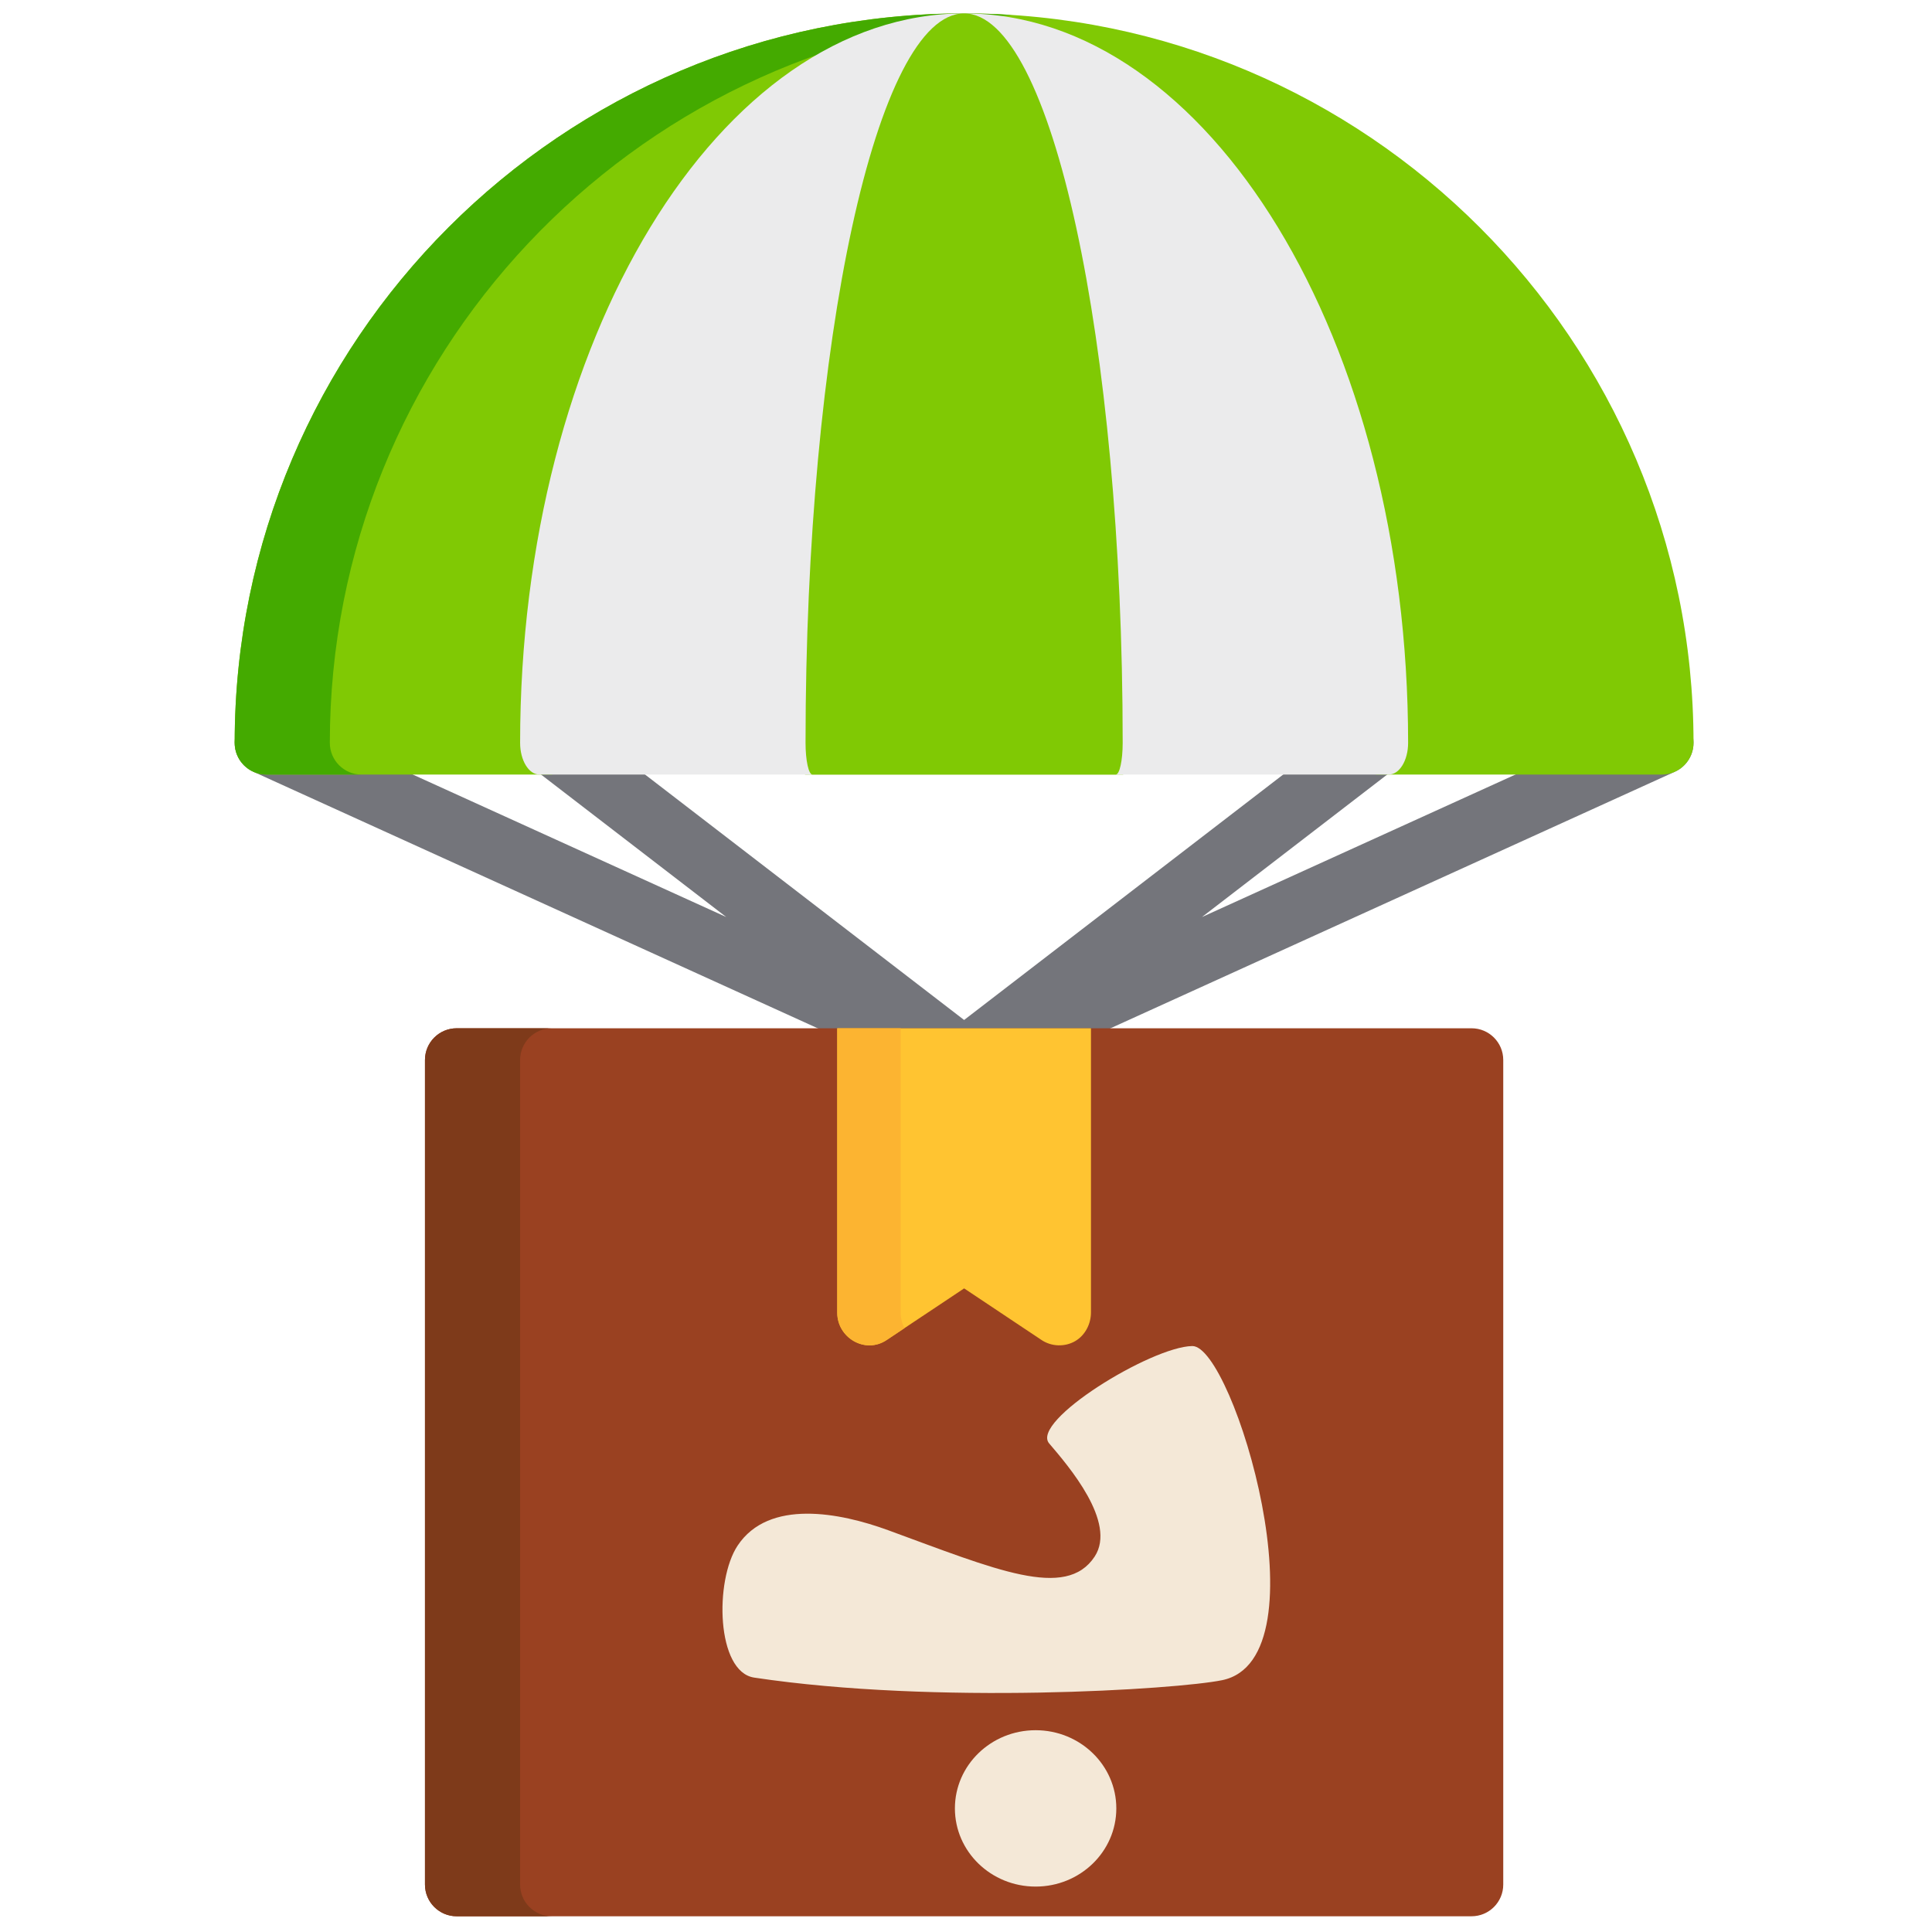
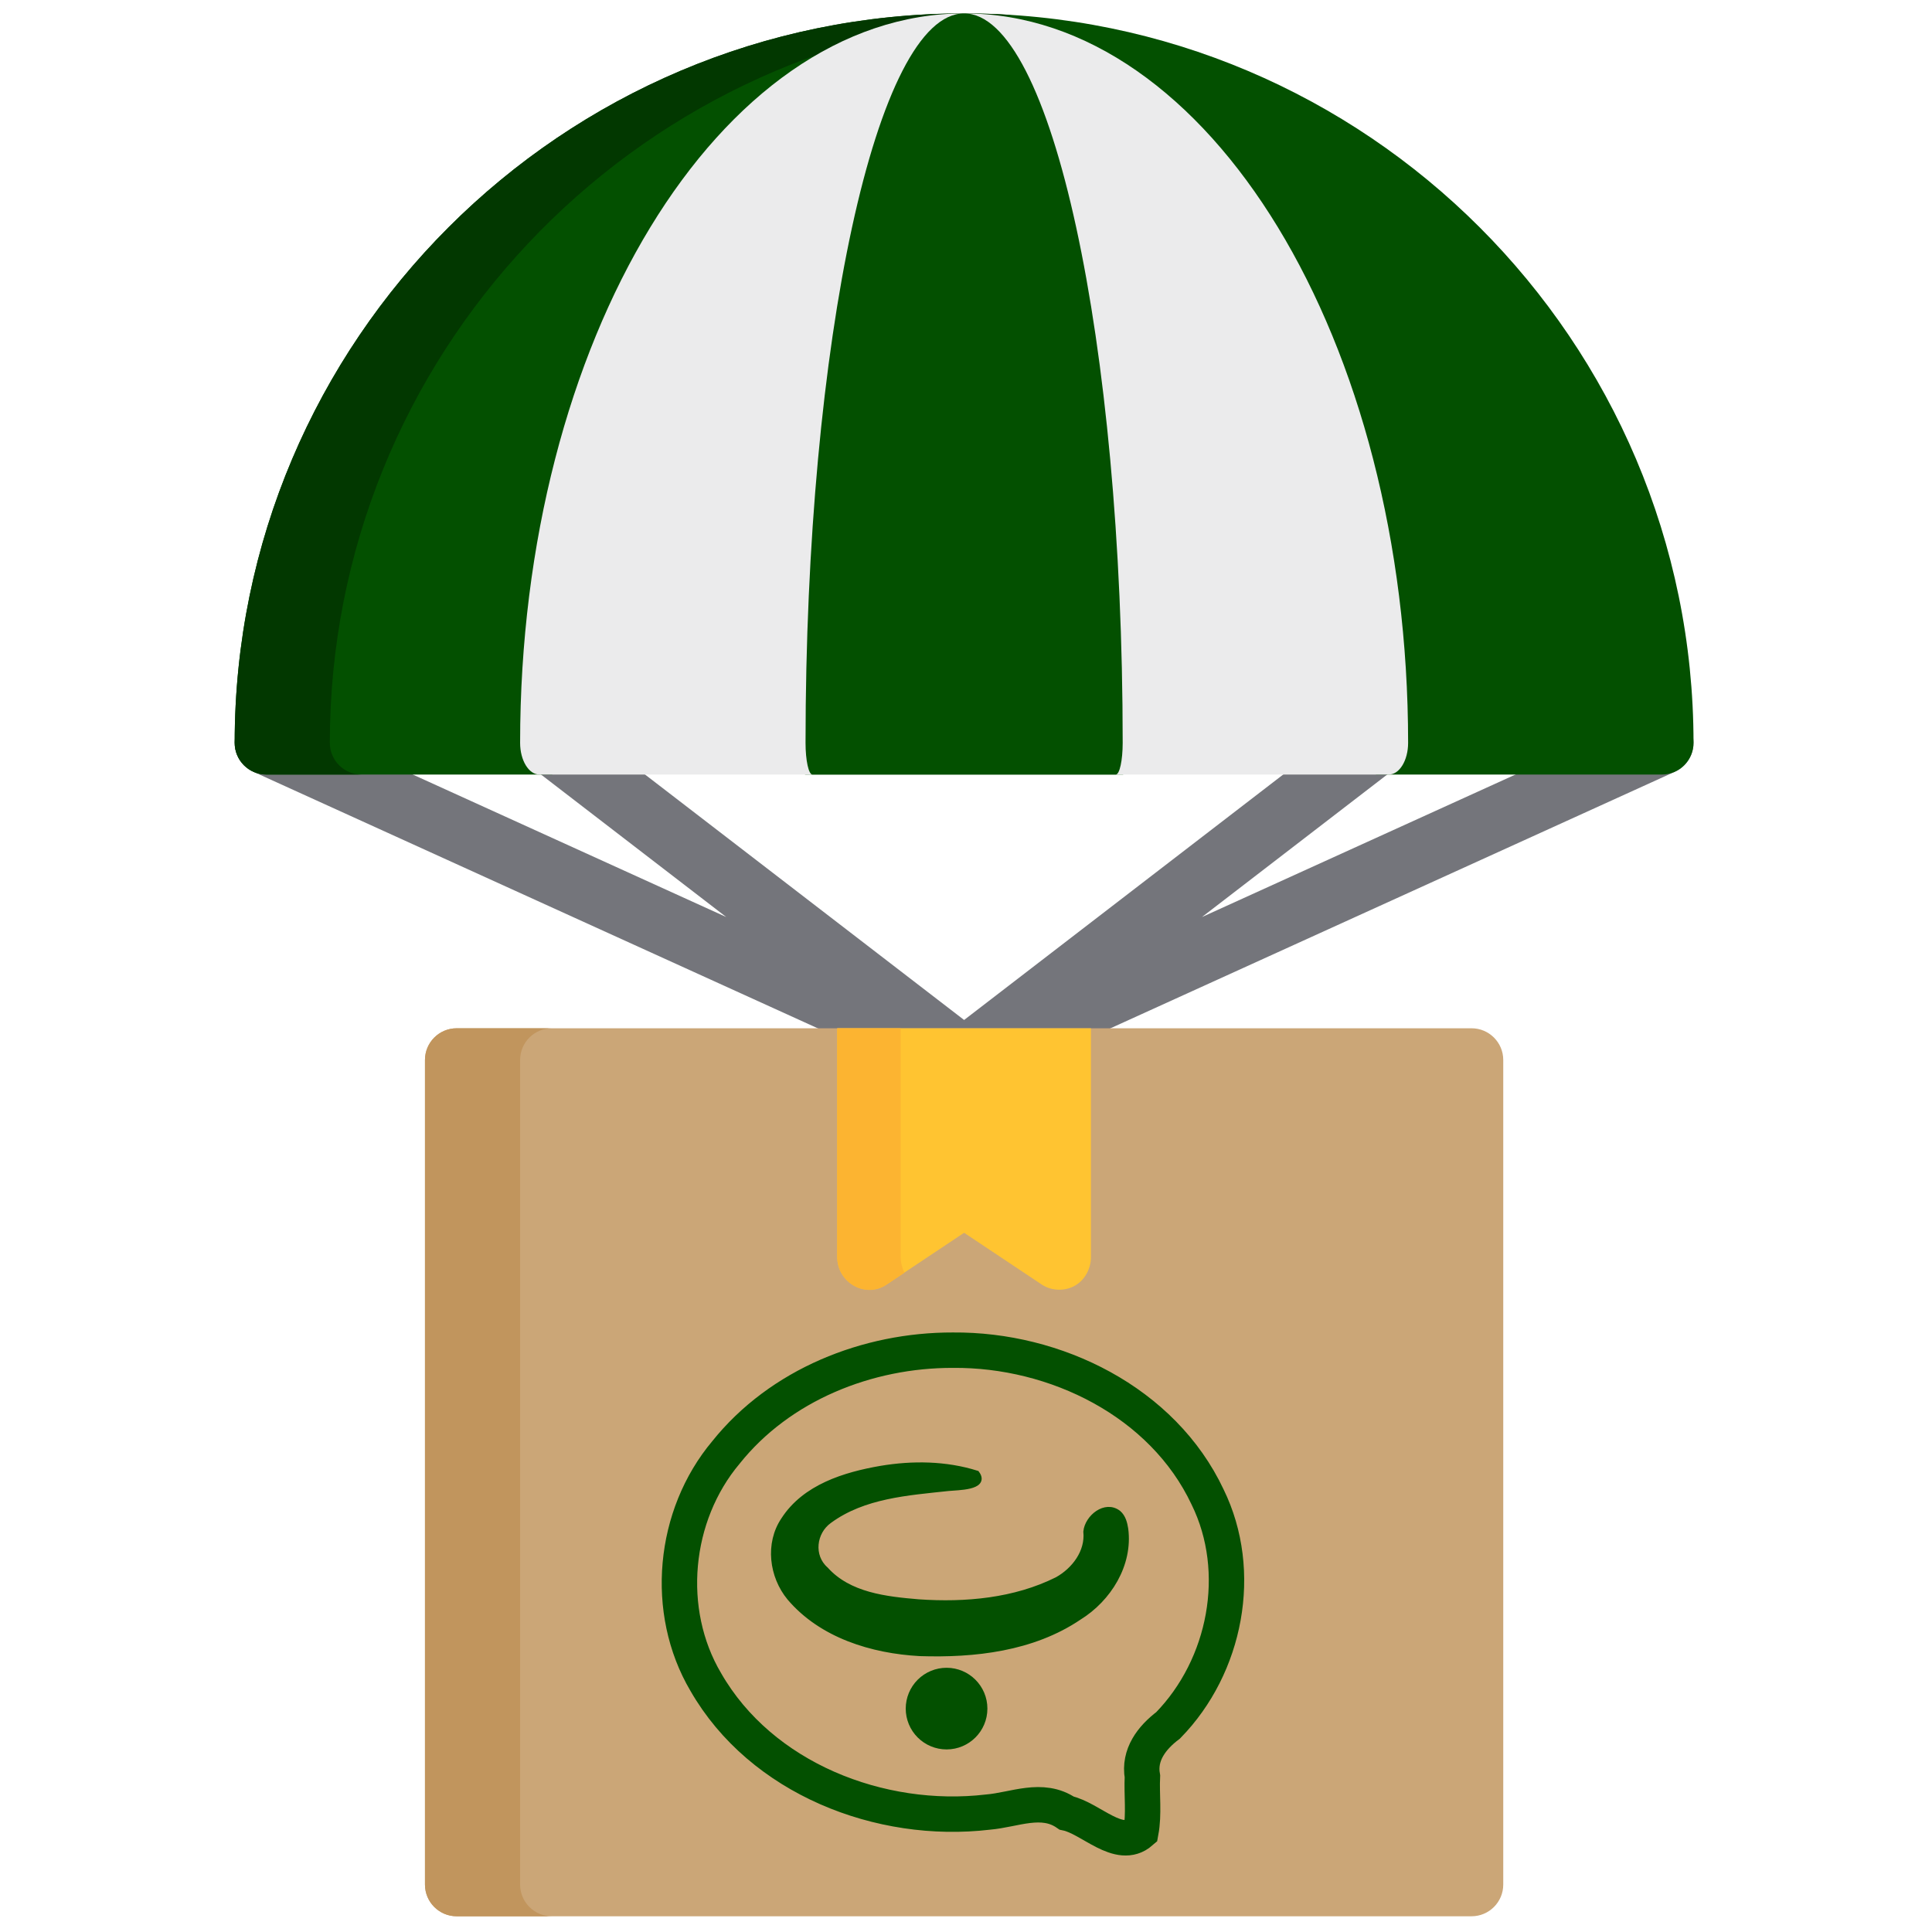
- <svg xmlns="http://www.w3.org/2000/svg" width="512" height="512" version="1.1" id="svg4495">
+ <svg xmlns="http://www.w3.org/2000/svg" id="svg4495" version="1.1" height="512" width="512">
  <defs id="defs4499" />
  <g id="g4453">
-     <rect fill="none" id="canvas_background" height="514" width="514" y="-1" x="-1" />
-     <g display="none" overflow="visible" y="0" x="0" height="100%" width="100%" id="canvasGrid">
-       <rect fill="url(#gridpattern)" stroke-width="0" y="0" x="0" height="100%" width="100%" id="rect4450" />
+     <rect x="-1" y="-1" width="514" height="514" id="canvas_background" fill="none" />
+     <g id="canvasGrid" width="100%" height="100%" x="0" y="0" overflow="visible" display="none">
+       <rect id="rect4450" width="100%" height="100%" x="0" y="0" stroke-width="0" fill="url(#gridpattern)" />
    </g>
  </g>
  <g id="g4493">
-     <g stroke="null" id="svg_275">
-       <path stroke="null" id="svg_242" fill="#74757B" d="m448.053,193.383c-1.922,-4.225 -6.902,-6.095 -11.129,-4.173l-118.392,53.815l51.352,-39.502c3.679,-2.831 4.367,-8.106 1.537,-11.785s-8.106,-4.368 -11.785,-1.537l-104.137,80.104l-104.136,-80.104c-3.678,-2.832 -8.956,-2.142 -11.785,1.537c-2.831,3.679 -2.142,8.955 1.537,11.785l51.352,39.502l-118.392,-53.815c-4.225,-1.921 -9.209,-0.052 -11.129,4.173c-1.922,4.225 -0.052,9.208 4.173,11.129l184.901,84.046c0.238,0.108 0.483,0.2 0.727,0.285c0.033,0.012 0.065,0.028 0.098,0.038c0.38,0.126 0.769,0.217 1.16,0.287c0.098,0.018 0.196,0.033 0.295,0.047c0.397,0.057 0.797,0.097 1.197,0.097s0.8,-0.038 1.197,-0.097c0.098,-0.015 0.198,-0.03 0.295,-0.047c0.391,-0.07 0.779,-0.161 1.16,-0.287c0.033,-0.011 0.065,-0.028 0.098,-0.038c0.245,-0.085 0.489,-0.176 0.727,-0.285l184.901,-84.046c4.226,-1.92 6.094,-6.902 4.174,-11.129z" />
-       <path style="fill:#80c904;fill-opacity:1" stroke="null" id="svg_243" fill="#74DBC9" d="m255.5,3.556c-106.589,0 -193.306,86.717 -193.306,193.306c0,4.642 3.763,8.404 8.404,8.404l75.641,0l33.618,-8.404l33.618,8.404l84.046,0l33.618,-8.404l33.618,8.404l75.641,0c4.642,0 8.404,-3.763 8.404,-8.404c0.002,-106.589 -86.714,-193.306 -193.303,-193.306z" />
-       <path style="fill:#44aa00" stroke="null" id="svg_244" fill="#6AC8B7" d="m87.408,196.862c0,-102.353 79.964,-186.366 180.699,-192.884c-4.17,-0.27 -8.37,-0.423 -12.607,-0.423c-106.589,0 -193.306,86.717 -193.306,193.306c0,4.642 3.763,8.404 8.404,8.404l25.214,0c-4.641,0 -8.404,-3.763 -8.404,-8.404z" />
-       <path stroke="null" id="svg_245" fill="#EBEBEC" d="m255.5,3.556c-64.88,0 -117.665,86.717 -117.665,193.306c0,4.642 2.29,8.404 5.117,8.404l225.096,0c2.825,0 5.117,-3.763 5.117,-8.404c-0.001,-106.589 -52.785,-193.306 -117.665,-193.306z" />
-       <path style="fill:#80c904;fill-opacity:1" stroke="null" id="svg_246" fill="#74DBC9" d="m255.5,3.556c-23.171,0 -42.023,86.717 -42.023,193.306c0,4.642 0.818,8.404 1.827,8.404l80.392,0c1.01,0 1.827,-3.763 1.827,-8.404c0,-106.589 -18.851,-193.306 -42.022,-193.306z" />
-       <path stroke="null" id="svg_247" fill="#FDDD85" d="m389.973,272.503l-268.948,0c-4.642,0 -8.404,3.763 -8.404,8.404l0,218.52c0,4.642 3.763,8.404 8.404,8.404l268.948,0c4.642,0 8.404,-3.763 8.404,-8.404l0,-218.52c0,-4.642 -3.762,-8.404 -8.404,-8.404z" style="fill:#9a4121;fill-opacity:1" />
-       <path stroke="null" id="svg_248" fill="#FDD042" d="m137.835,499.428l0,-218.52c0,-4.642 3.763,-8.404 8.404,-8.404l-25.214,0c-4.642,0 -8.404,3.763 -8.404,8.404l0,218.52c0,4.642 3.763,8.404 8.404,8.404l25.214,0c-4.641,0 -8.404,-3.763 -8.404,-8.404z" style="fill:#7e3a1a;fill-opacity:1" />
-       <path stroke="null" id="svg_249" fill="#F2C127" d="m289.118,272.503l-67.237,0l0,75.392c0,6.618 7.39,11.029 13.067,7.242l20.552,-13.701l20.552,13.701c2.615,1.744 6.141,1.859 8.861,0.286c2.672,-1.544 4.205,-4.573 4.205,-7.621l0,-75.299z" style="fill:#ffc431;fill-opacity:1" />
-       <path stroke="null" id="svg_250" fill="#E1A527" d="m238.69,347.895l0,-75.392l-16.81,0l0,75.392c0,6.618 7.39,11.029 13.067,7.242l4.733,-3.155c-0.634,-1.246 -0.99,-2.643 -0.99,-4.087z" style="fill:#fcb431;fill-opacity:1" />
-       <g stroke="null" transform="matrix(0.9849146,0,0,0.9849146,-168.4424,-136.5942) " id="svg_260" />
-       <g stroke="null" transform="matrix(0.9849146,0,0,0.9849146,-168.4424,-136.5942) " id="svg_261" />
-       <g stroke="null" transform="matrix(0.9849146,0,0,0.9849146,-168.4424,-136.5942) " id="svg_262" />
-       <g stroke="null" transform="matrix(0.9849146,0,0,0.9849146,-168.4424,-136.5942) " id="svg_263" />
-       <g stroke="null" transform="matrix(0.9849146,0,0,0.9849146,-168.4424,-136.5942) " id="svg_264" />
-       <g stroke="null" transform="matrix(0.9849146,0,0,0.9849146,-168.4424,-136.5942) " id="svg_265" />
-       <g stroke="null" transform="matrix(0.9849146,0,0,0.9849146,-168.4424,-136.5942) " id="svg_266" />
-       <g stroke="null" transform="matrix(0.9849146,0,0,0.9849146,-168.4424,-136.5942) " id="svg_267" />
-       <g stroke="null" transform="matrix(0.9849146,0,0,0.9849146,-168.4424,-136.5942) " id="svg_268" />
-       <g stroke="null" transform="matrix(0.9849146,0,0,0.9849146,-168.4424,-136.5942) " id="svg_269" />
-       <g stroke="null" transform="matrix(0.9849146,0,0,0.9849146,-168.4424,-136.5942) " id="svg_270" />
-       <g stroke="null" transform="matrix(0.9849146,0,0,0.9849146,-168.4424,-136.5942) " id="svg_271" />
-       <g stroke="null" transform="matrix(0.9849146,0,0,0.9849146,-168.4424,-136.5942) " id="svg_272" />
-       <g stroke="null" transform="matrix(0.9849146,0,0,0.9849146,-168.4424,-136.5942) " id="svg_273" />
-       <g stroke="null" transform="matrix(0.9849146,0,0,0.9849146,-168.4424,-136.5942) " id="svg_274" />
-       <path style="clip-rule:evenodd;fill:#f4e8d7;fill-opacity:1;fill-rule:evenodd;stroke:none;stroke-width:0.528px;stroke-linecap:butt;stroke-linejoin:miter;stroke-opacity:1;image-rendering:optimizeQuality;shape-rendering:geometricPrecision;text-rendering:geometricPrecision" d="m 278.043,382.529 c -5.057,-5.922 27.02,-25.637 37.917,-25.813 10.896,-0.176 35.729,82.836 7.918,88.55 -11.926,2.45 -75.889,6.552 -124.004,-0.682 -10.056,-1.512 -10.544,-25.737 -4.39,-34.992 8.264,-12.428 27.11,-8.74 39.853,-4.081 28.463,10.405 47.151,18.607 54.764,6.989 5.938,-9.062 -7.001,-24.05 -12.057,-29.972 z" id="path973-0" />
-       <ellipse style="clip-rule:evenodd;fill:#f4e8d7;fill-opacity:1;fill-rule:evenodd;stroke:none;stroke-width:76.603;stroke-linecap:round;stroke-linejoin:round;image-rendering:optimizeQuality;shape-rendering:geometricPrecision;text-rendering:geometricPrecision" id="path1798-3" cx="274.447" cy="479.244" rx="21.388" ry="20.72" />
+     <g id="svg_275" stroke="null">
+       <path d="m448.053,193.383c-1.922,-4.225 -6.902,-6.095 -11.129,-4.173l-118.392,53.815l51.352,-39.502c3.679,-2.831 4.367,-8.106 1.537,-11.785s-8.106,-4.368 -11.785,-1.537l-104.137,80.104l-104.136,-80.104c-3.678,-2.832 -8.956,-2.142 -11.785,1.537c-2.831,3.679 -2.142,8.955 1.537,11.785l51.352,39.502l-118.392,-53.815c-4.225,-1.921 -9.209,-0.052 -11.129,4.173c-1.922,4.225 -0.052,9.208 4.173,11.129l184.901,84.046c0.238,0.108 0.483,0.2 0.727,0.285c0.033,0.012 0.065,0.028 0.098,0.038c0.38,0.126 0.769,0.217 1.16,0.287c0.098,0.018 0.196,0.033 0.295,0.047c0.397,0.057 0.797,0.097 1.197,0.097s0.8,-0.038 1.197,-0.097c0.098,-0.015 0.198,-0.03 0.295,-0.047c0.391,-0.07 0.779,-0.161 1.16,-0.287c0.033,-0.011 0.065,-0.028 0.098,-0.038c0.245,-0.085 0.489,-0.176 0.727,-0.285l184.901,-84.046c4.226,-1.92 6.094,-6.902 4.174,-11.129z" fill="#74757B" id="svg_242" stroke="null" />
+       <path d="m255.5,3.556c-106.589,0 -193.306,86.717 -193.306,193.306c0,4.642 3.763,8.404 8.404,8.404l75.641,0l33.618,-8.404l33.618,8.404l84.046,0l33.618,-8.404l33.618,8.404l75.641,0c4.642,0 8.404,-3.763 8.404,-8.404c0.002,-106.589 -86.714,-193.306 -193.303,-193.306z" fill="#74DBC9" id="svg_243" stroke="null" style="fill:#035000;fill-opacity:1" />
+       <path d="m87.408,196.862c0,-102.353 79.964,-186.366 180.699,-192.884c-4.17,-0.27 -8.37,-0.423 -12.607,-0.423c-106.589,0 -193.306,86.717 -193.306,193.306c0,4.642 3.763,8.404 8.404,8.404l25.214,0c-4.641,0 -8.404,-3.763 -8.404,-8.404z" fill="#6AC8B7" id="svg_244" stroke="null" style="fill:#023800;fill-opacity:1" />
+       <path d="m255.5,3.556c-64.88,0 -117.665,86.717 -117.665,193.306c0,4.642 2.29,8.404 5.117,8.404l225.096,0c2.825,0 5.117,-3.763 5.117,-8.404c-0.001,-106.589 -52.785,-193.306 -117.665,-193.306z" fill="#EBEBEC" id="svg_245" stroke="null" />
+       <path d="m255.5,3.556c-23.171,0 -42.023,86.717 -42.023,193.306c0,4.642 0.818,8.404 1.827,8.404l80.392,0c1.01,0 1.827,-3.763 1.827,-8.404c0,-106.589 -18.851,-193.306 -42.022,-193.306z" fill="#74DBC9" id="svg_246" stroke="null" style="fill:#035000;fill-opacity:1" />
+       <path style="fill:#cba677;fill-opacity:1" d="m389.973,272.503l-268.948,0c-4.642,0 -8.404,3.763 -8.404,8.404l0,218.52c0,4.642 3.763,8.404 8.404,8.404l268.948,0c4.642,0 8.404,-3.763 8.404,-8.404l0,-218.52c0,-4.642 -3.762,-8.404 -8.404,-8.404z" fill="#FDDD85" id="svg_247" stroke="null" />
+       <path style="fill:#c1955d;fill-opacity:1" d="m137.835,499.428l0,-218.52c0,-4.642 3.763,-8.404 8.404,-8.404l-25.214,0c-4.642,0 -8.404,3.763 -8.404,8.404l0,218.52c0,4.642 3.763,8.404 8.404,8.404l25.214,0c-4.641,0 -8.404,-3.763 -8.404,-8.404z" fill="#FDD042" id="svg_248" stroke="null" />
+       <path style="fill:#ffc431;fill-opacity:1" d="m 289.118,272.503 h -67.237 l 0,60.655 c 0,6.618 7.39,11.029 13.067,7.242 l 20.552,-13.701 20.552,13.701 c 2.615,1.744 6.141,1.859 8.861,0.286 2.672,-1.544 4.205,-4.573 4.205,-7.621 z" fill="#F2C127" id="svg_249" stroke="null" />
+       <path style="fill:#fcb431;fill-opacity:1" d="m 238.69,333.214 v -60.711 h -16.81 v 60.711 c 0,6.618 7.39,11.029 13.067,7.242 l 4.733,-3.155 c -0.634,-1.246 -0.99,-2.863 -0.99,-4.087 z" fill="#E1A527" id="svg_250" stroke="null" />
+       <g id="svg_260" transform="matrix(0.9849146,0,0,0.9849146,-168.4424,-136.5942) " stroke="null" />
+       <g id="svg_261" transform="matrix(0.9849146,0,0,0.9849146,-168.4424,-136.5942) " stroke="null" />
+       <g id="svg_262" transform="matrix(0.9849146,0,0,0.9849146,-168.4424,-136.5942) " stroke="null" />
+       <g id="svg_263" transform="matrix(0.9849146,0,0,0.9849146,-168.4424,-136.5942) " stroke="null" />
+       <g id="svg_264" transform="matrix(0.9849146,0,0,0.9849146,-168.4424,-136.5942) " stroke="null" />
+       <g id="svg_265" transform="matrix(0.9849146,0,0,0.9849146,-168.4424,-136.5942) " stroke="null" />
+       <g id="svg_266" transform="matrix(0.9849146,0,0,0.9849146,-168.4424,-136.5942) " stroke="null" />
+       <g id="svg_267" transform="matrix(0.9849146,0,0,0.9849146,-168.4424,-136.5942) " stroke="null" />
+       <g id="svg_268" transform="matrix(0.9849146,0,0,0.9849146,-168.4424,-136.5942) " stroke="null" />
+       <g id="svg_269" transform="matrix(0.9849146,0,0,0.9849146,-168.4424,-136.5942) " stroke="null" />
+       <g id="svg_270" transform="matrix(0.9849146,0,0,0.9849146,-168.4424,-136.5942) " stroke="null" />
+       <g id="svg_271" transform="matrix(0.9849146,0,0,0.9849146,-168.4424,-136.5942) " stroke="null" />
+       <g id="svg_272" transform="matrix(0.9849146,0,0,0.9849146,-168.4424,-136.5942) " stroke="null" />
+       <g id="svg_273" transform="matrix(0.9849146,0,0,0.9849146,-168.4424,-136.5942) " stroke="null" />
+       <g id="svg_274" transform="matrix(0.9849146,0,0,0.9849146,-168.4424,-136.5942) " stroke="null" />
+       <path id="path11271" style="fill:none;fill-opacity:1;stroke:#035000;stroke-width:9.385;stroke-miterlimit:4;stroke-dasharray:none;stroke-opacity:1" d="m 252.556,357.812 c 27.128,-0.23 55.589,13.655 67.473,38.916 9.712,19.823 4.801,44.858 -10.459,60.501 -4.35,3.287 -7.825,7.838 -6.821,13.54 -0.231,4.892 0.486,9.921 -0.405,14.72 -5.796,5.035 -13.309,-3.689 -19.674,-5.004 -6.519,-4.47 -13.844,-0.848 -20.848,-0.263 -28.541,3.371 -60.093,-8.898 -74.78,-34.462 -11.125,-18.841 -8.689,-44.149 5.344,-60.854 14.339,-17.938 37.532,-27.164 60.169,-27.094 z" />
+       <g id="g11279" transform="matrix(1.149267,0,0,1.149267,-90.1536,326.082)">
+         <g style="font-style:normal;font-variant:normal;font-weight:normal;font-stretch:normal;font-size:35.251px;line-height:1.45;font-family:Aviny;-inkscape-font-specification:Aviny;text-align:end;text-anchor:end;white-space:pre;shape-inside:url(#rect3271);fill:#035000;fill-opacity:1;stroke:#035000;stroke-width:0.426;stroke-miterlimit:4;stroke-dasharray:none;stroke-opacity:1" id="g11275" transform="matrix(2.600161,0,0,2.600161,9046.603,-3001.883)" aria-label="ب">
+           <path d="m -3349.295,1180.983 c 0.407,3.145 -1.494,6.178 -4.11,7.798 -4.108,2.776 -9.257,3.349 -14.098,3.192 -4.229,-0.23 -8.704,-1.596 -11.524,-4.923 -1.566,-1.897 -1.931,-4.782 -0.523,-6.869 1.865,-2.897 5.388,-3.98 8.603,-4.535 2.806,-0.47 5.739,-0.435 8.47,0.422 0.883,1.201 -1.696,1.179 -2.484,1.261 -3.627,0.393 -7.536,0.646 -10.584,2.88 -1.427,1.015 -1.688,3.18 -0.332,4.375 2.067,2.302 5.359,2.657 8.266,2.902 4.168,0.286 8.527,-0.1 12.309,-1.989 1.52,-0.849 2.756,-2.473 2.573,-4.288 0.123,-1.232 1.68,-2.513 2.819,-1.62 0.402,0.348 0.536,0.892 0.615,1.395 z" style="font-style:normal;font-variant:normal;font-weight:normal;font-stretch:normal;font-size:35.251px;font-family:Aviny;-inkscape-font-specification:Aviny;fill:#035000;fill-opacity:1;stroke:#035000;stroke-width:0.55;stroke-miterlimit:4;stroke-dasharray:none;stroke-opacity:1" id="path11273" />
+         </g>
+         <path id="path11277" style="fill:#035000;fill-opacity:1;stroke:none;stroke-width:1.993;stroke-linecap:round;stroke-linejoin:round;stroke-miterlimit:4;stroke-dasharray:none;stroke-opacity:1;paint-order:markers fill stroke" d="m 306.129,110.257 a 9.413,9.413 0 0 1 -9.408,9.414 9.413,9.413 0 0 1 -9.424,-9.414 9.413,9.413 0 0 1 9.424,-9.413 9.413,9.413 0 0 1 9.408,9.413 z" />
+       </g>
    </g>
  </g>
</svg>
